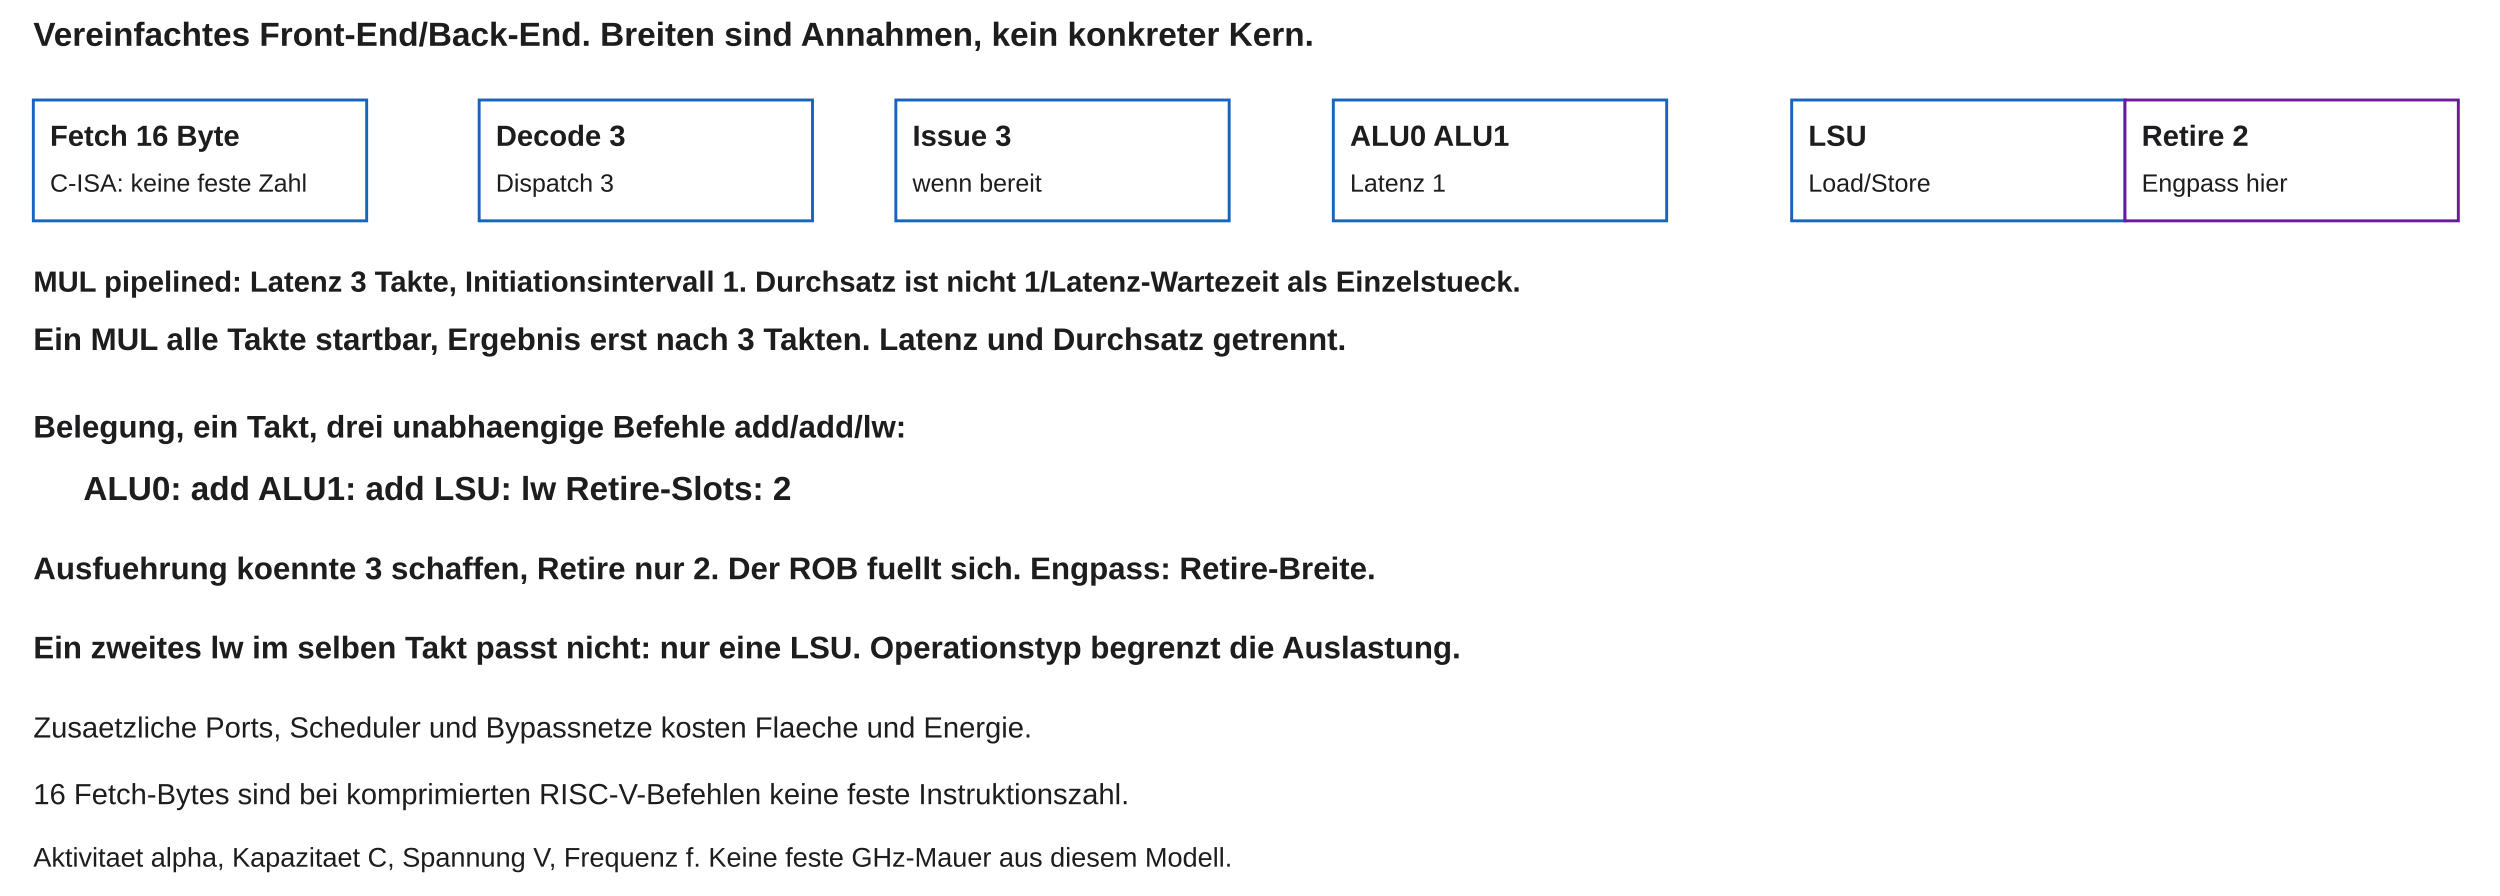
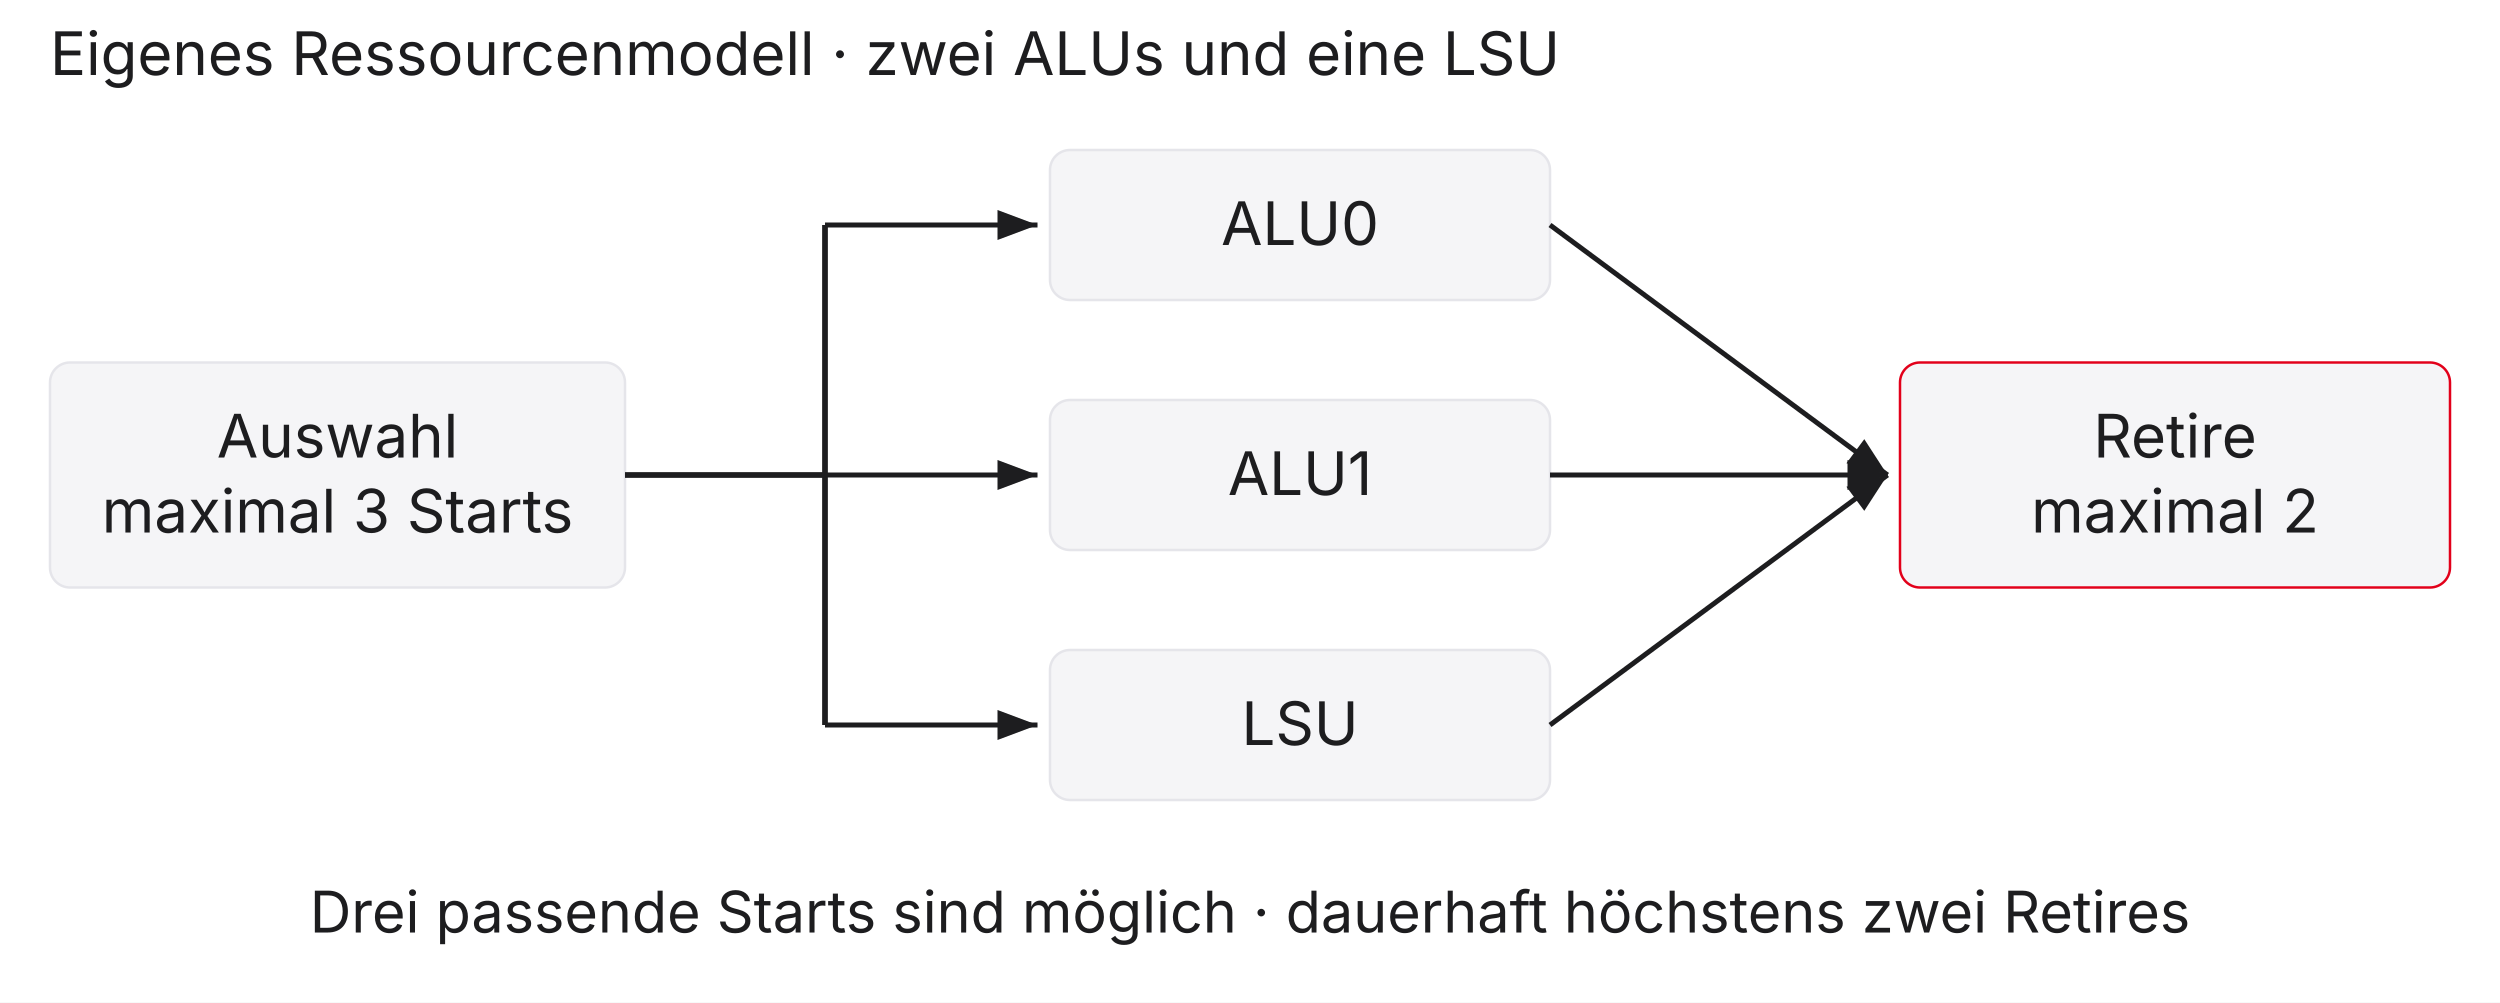
- <svg xmlns="http://www.w3.org/2000/svg" viewBox="0 0 1200 430" width="1200" height="430">
-   <rect width="1200" height="430" fill="#fff" />
-   <style>text{font-family:Arial,Helvetica,sans-serif;fill:#1D1D1F}</style>
-   <text x="16" y="22" font-size="16" font-weight="600" fill="#1D1D1F" text-anchor="start">Vereinfachtes Front-End/Back-End. Breiten sind Annahmen, kein konkreter Kern.</text>
-   <rect x="16" y="48" width="160" height="58" fill="#fff" stroke="#1565C0" stroke-width="1.4" />
-   <text x="24" y="70" font-size="14" font-weight="600" fill="#1565C0" text-anchor="start">Fetch 16 Byte</text>
-   <text x="24" y="92" font-size="12" font-weight="400" fill="#5F6368" text-anchor="start">C-ISA: keine feste Zahl</text>
-   <rect x="230" y="48" width="160" height="58" fill="#fff" stroke="#1565C0" stroke-width="1.4" />
-   <text x="238" y="70" font-size="14" font-weight="600" fill="#1565C0" text-anchor="start">Decode 3</text>
-   <text x="238" y="92" font-size="12" font-weight="400" fill="#5F6368" text-anchor="start">Dispatch 3</text>
-   <rect x="430" y="48" width="160" height="58" fill="#fff" stroke="#1565C0" stroke-width="1.4" />
-   <text x="438" y="70" font-size="14" font-weight="600" fill="#1565C0" text-anchor="start">Issue 3</text>
-   <text x="438" y="92" font-size="12" font-weight="400" fill="#5F6368" text-anchor="start">wenn bereit</text>
-   <rect x="640" y="48" width="160" height="58" fill="#fff" stroke="#1565C0" stroke-width="1.4" />
-   <text x="648" y="70" font-size="14" font-weight="600" fill="#1565C0" text-anchor="start">ALU0  ALU1</text>
-   <text x="648" y="92" font-size="12" font-weight="400" fill="#5F6368" text-anchor="start">Latenz 1</text>
-   <rect x="860" y="48" width="160" height="58" fill="#fff" stroke="#1565C0" stroke-width="1.4" />
-   <text x="868" y="70" font-size="14" font-weight="600" fill="#1565C0" text-anchor="start">LSU</text>
-   <text x="868" y="92" font-size="12" font-weight="400" fill="#5F6368" text-anchor="start">Load/Store</text>
-   <rect x="1020" y="48" width="160" height="58" fill="#fff" stroke="#6A1B9A" stroke-width="1.4" />
-   <text x="1028" y="70" font-size="14" font-weight="600" fill="#6A1B9A" text-anchor="start">Retire 2</text>
-   <text x="1028" y="92" font-size="12" font-weight="400" fill="#5F6368" text-anchor="start">Engpass hier</text>
-   <text x="16" y="140" font-size="14" font-weight="600" fill="#1D1D1F" text-anchor="start">MUL pipelined: Latenz 3 Takte, Initiationsintervall 1. Durchsatz ist nicht 1/Latenz-Wartezeit als Einzelstueck.</text>
-   <text x="16" y="168" font-size="15" font-weight="600" fill="#E65100" text-anchor="start">Ein MUL alle Takte startbar, Ergebnis erst nach 3 Takten. Latenz und Durchsatz getrennt.</text>
-   <text x="16" y="210" font-size="15" font-weight="600" fill="#1D1D1F" text-anchor="start">Belegung, ein Takt, drei unabhaengige Befehle add/add/lw:</text>
-   <text x="40" y="240" font-size="16" font-weight="600" fill="#1D1D1F" text-anchor="start">ALU0: add    ALU1: add    LSU: lw    Retire-Slots: 2</text>
-   <text x="16" y="278" font-size="15" font-weight="600" fill="#B71C1C" text-anchor="start">Ausfuehrung koennte 3 schaffen, Retire nur 2. Der ROB fuellt sich. Engpass: Retire-Breite.</text>
-   <text x="16" y="316" font-size="15" font-weight="600" fill="#1D1D1F" text-anchor="start">Ein zweites lw im selben Takt passt nicht: nur eine LSU. Operationstyp begrenzt die Auslastung.</text>
-   <text x="16" y="354" font-size="14" font-weight="400" fill="#5F6368" text-anchor="start">Zusaetzliche Ports, Scheduler und Bypassnetze kosten Flaeche und Energie.</text>
-   <text x="16" y="386" font-size="14" font-weight="400" fill="#5F6368" text-anchor="start">16 Fetch-Bytes sind bei komprimierten RISC-V-Befehlen keine feste Instruktionszahl.</text>
-   <text x="16" y="416" font-size="13" font-weight="400" fill="#5F6368" text-anchor="start">Aktivitaet alpha, Kapazitaet C, Spannung V, Frequenz f. Keine feste GHz-Mauer aus diesem Modell.</text>
+ <svg xmlns="http://www.w3.org/2000/svg" width="1000" height="401" viewBox="0 0 1000 401" role="img" aria-labelledby="title">
+   <style>text{font-family:Inter,Arial,Helvetica,sans-serif;font-weight:400}</style>
+   <defs>
+     <marker id="arrow" markerWidth="10" markerHeight="10" refX="8" refY="3" orient="auto" markerUnits="strokeWidth">
+       <path d="M0,0 L8,3 L0,6" fill="#1D1D1F" />
+     </marker>
+   </defs>
+   <rect width="1000" height="401" fill="#FFFFFF" />
+   <rect x="20" y="145" width="230" height="90" rx="8" fill="#F5F5F7" stroke="#E5E5EA" />
+   <text x="135.0" y="183.0" font-size="24" fill="#1D1D1F" text-anchor="middle">Auswahl</text>
+   <text x="135.0" y="213.0" font-size="24" fill="#1D1D1F" text-anchor="middle">maximal 3 Starts</text>
+   <rect x="420" y="60" width="200" height="60" rx="8" fill="#F5F5F7" stroke="#E5E5EA" />
+   <text x="520.0" y="98.0" font-size="24" fill="#1D1D1F" text-anchor="middle">ALU0</text>
+   <line x1="250" y1="190" x2="330" y2="190" stroke="#1D1D1F" stroke-width="2" />
+   <line x1="330" y1="90" x2="330" y2="290" stroke="#1D1D1F" stroke-width="2" />
+   <line x1="330" y1="90" x2="415" y2="90" stroke="#1D1D1F" stroke-width="2" marker-end="url(#arrow)" />
+   <line x1="620" y1="90" x2="755" y2="190" stroke="#1D1D1F" stroke-width="2" marker-end="url(#arrow)" />
+   <rect x="420" y="160" width="200" height="60" rx="8" fill="#F5F5F7" stroke="#E5E5EA" />
+   <text x="520.0" y="198.0" font-size="24" fill="#1D1D1F" text-anchor="middle">ALU1</text>
+   <line x1="250" y1="190" x2="330" y2="190" stroke="#1D1D1F" stroke-width="2" />
+   <line x1="330" y1="90" x2="330" y2="290" stroke="#1D1D1F" stroke-width="2" />
+   <line x1="330" y1="190" x2="415" y2="190" stroke="#1D1D1F" stroke-width="2" marker-end="url(#arrow)" />
+   <line x1="620" y1="190" x2="755" y2="190" stroke="#1D1D1F" stroke-width="2" marker-end="url(#arrow)" />
+   <rect x="420" y="260" width="200" height="60" rx="8" fill="#F5F5F7" stroke="#E5E5EA" />
+   <text x="520.0" y="298.0" font-size="24" fill="#1D1D1F" text-anchor="middle">LSU</text>
+   <line x1="250" y1="190" x2="330" y2="190" stroke="#1D1D1F" stroke-width="2" />
+   <line x1="330" y1="90" x2="330" y2="290" stroke="#1D1D1F" stroke-width="2" />
+   <line x1="330" y1="290" x2="415" y2="290" stroke="#1D1D1F" stroke-width="2" marker-end="url(#arrow)" />
+   <line x1="620" y1="290" x2="755" y2="190" stroke="#1D1D1F" stroke-width="2" marker-end="url(#arrow)" />
+   <rect x="760" y="145" width="220" height="90" rx="8" fill="#F5F5F7" stroke="#E2001A" />
+   <text x="870.0" y="183.0" font-size="24" fill="#1D1D1F" text-anchor="middle">Retire</text>
+   <text x="870.0" y="213.0" font-size="24" fill="#1D1D1F" text-anchor="middle">maximal 2</text>
+   <text x="20" y="30" font-size="24" fill="#1D1D1F" text-anchor="start">Eigenes Ressourcenmodell · zwei ALUs und eine LSU</text>
+   <text x="500" y="373" font-size="23" fill="#1D1D1F" text-anchor="middle">Drei passende Starts sind möglich · dauerhaft höchstens zwei Retires</text>
</svg>
